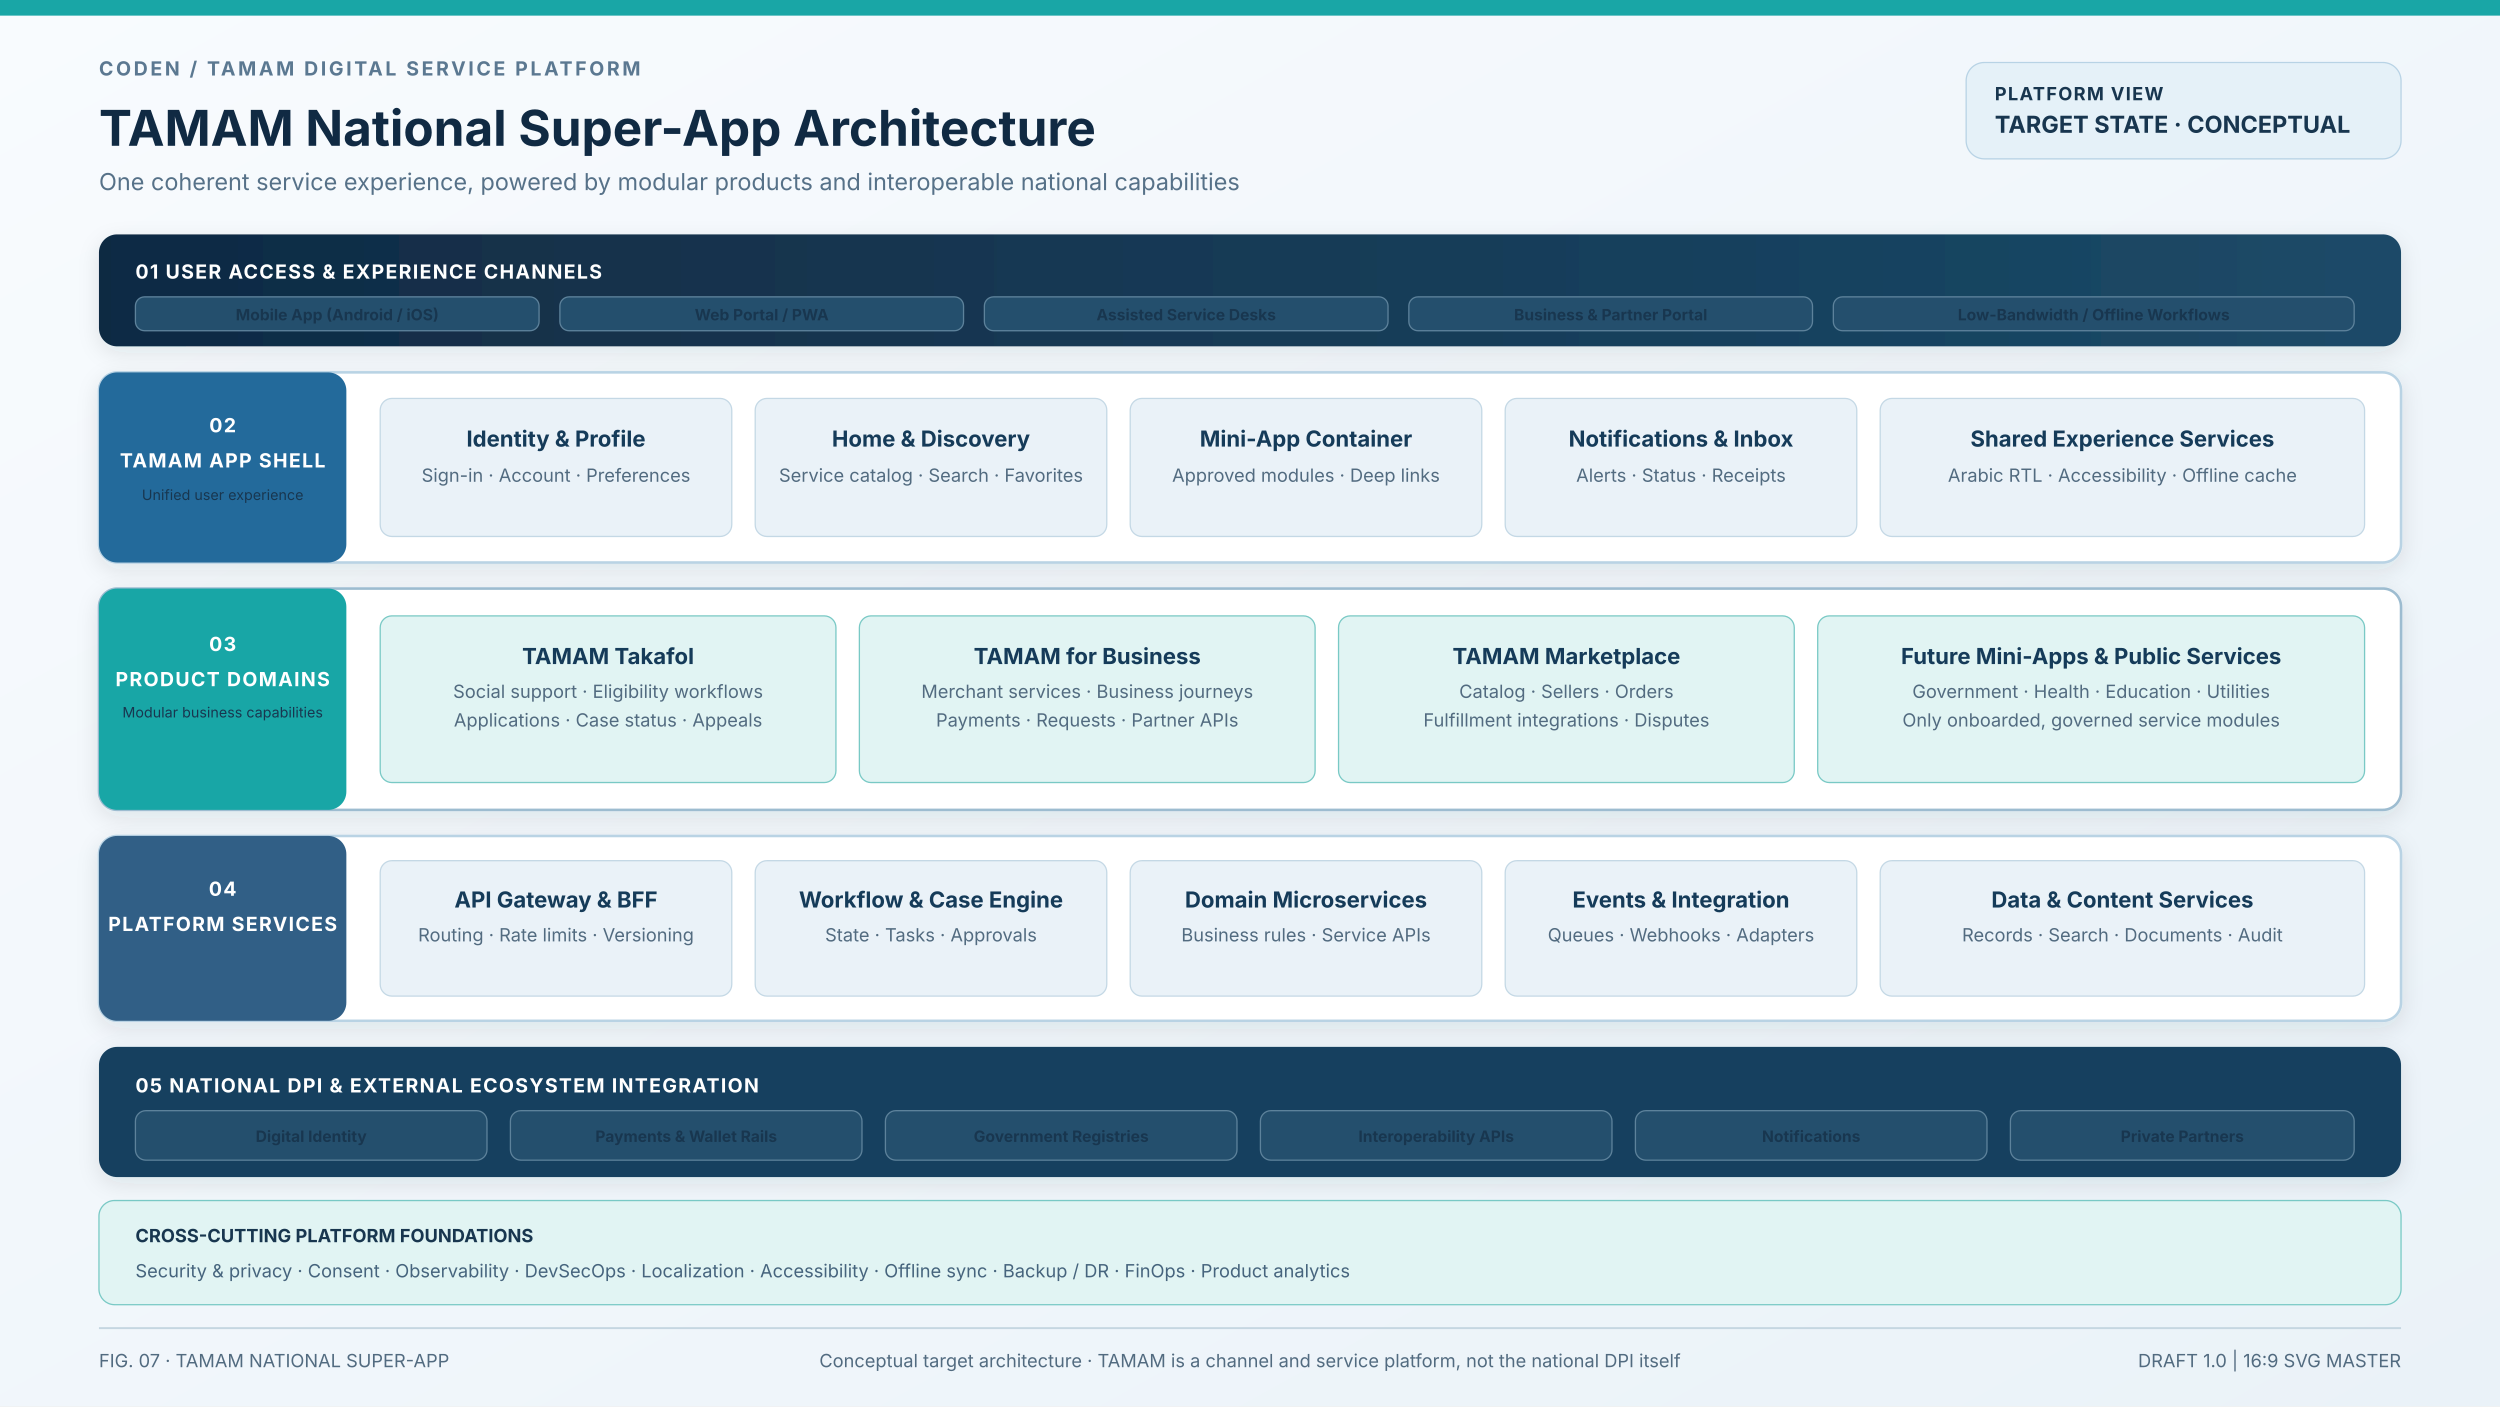
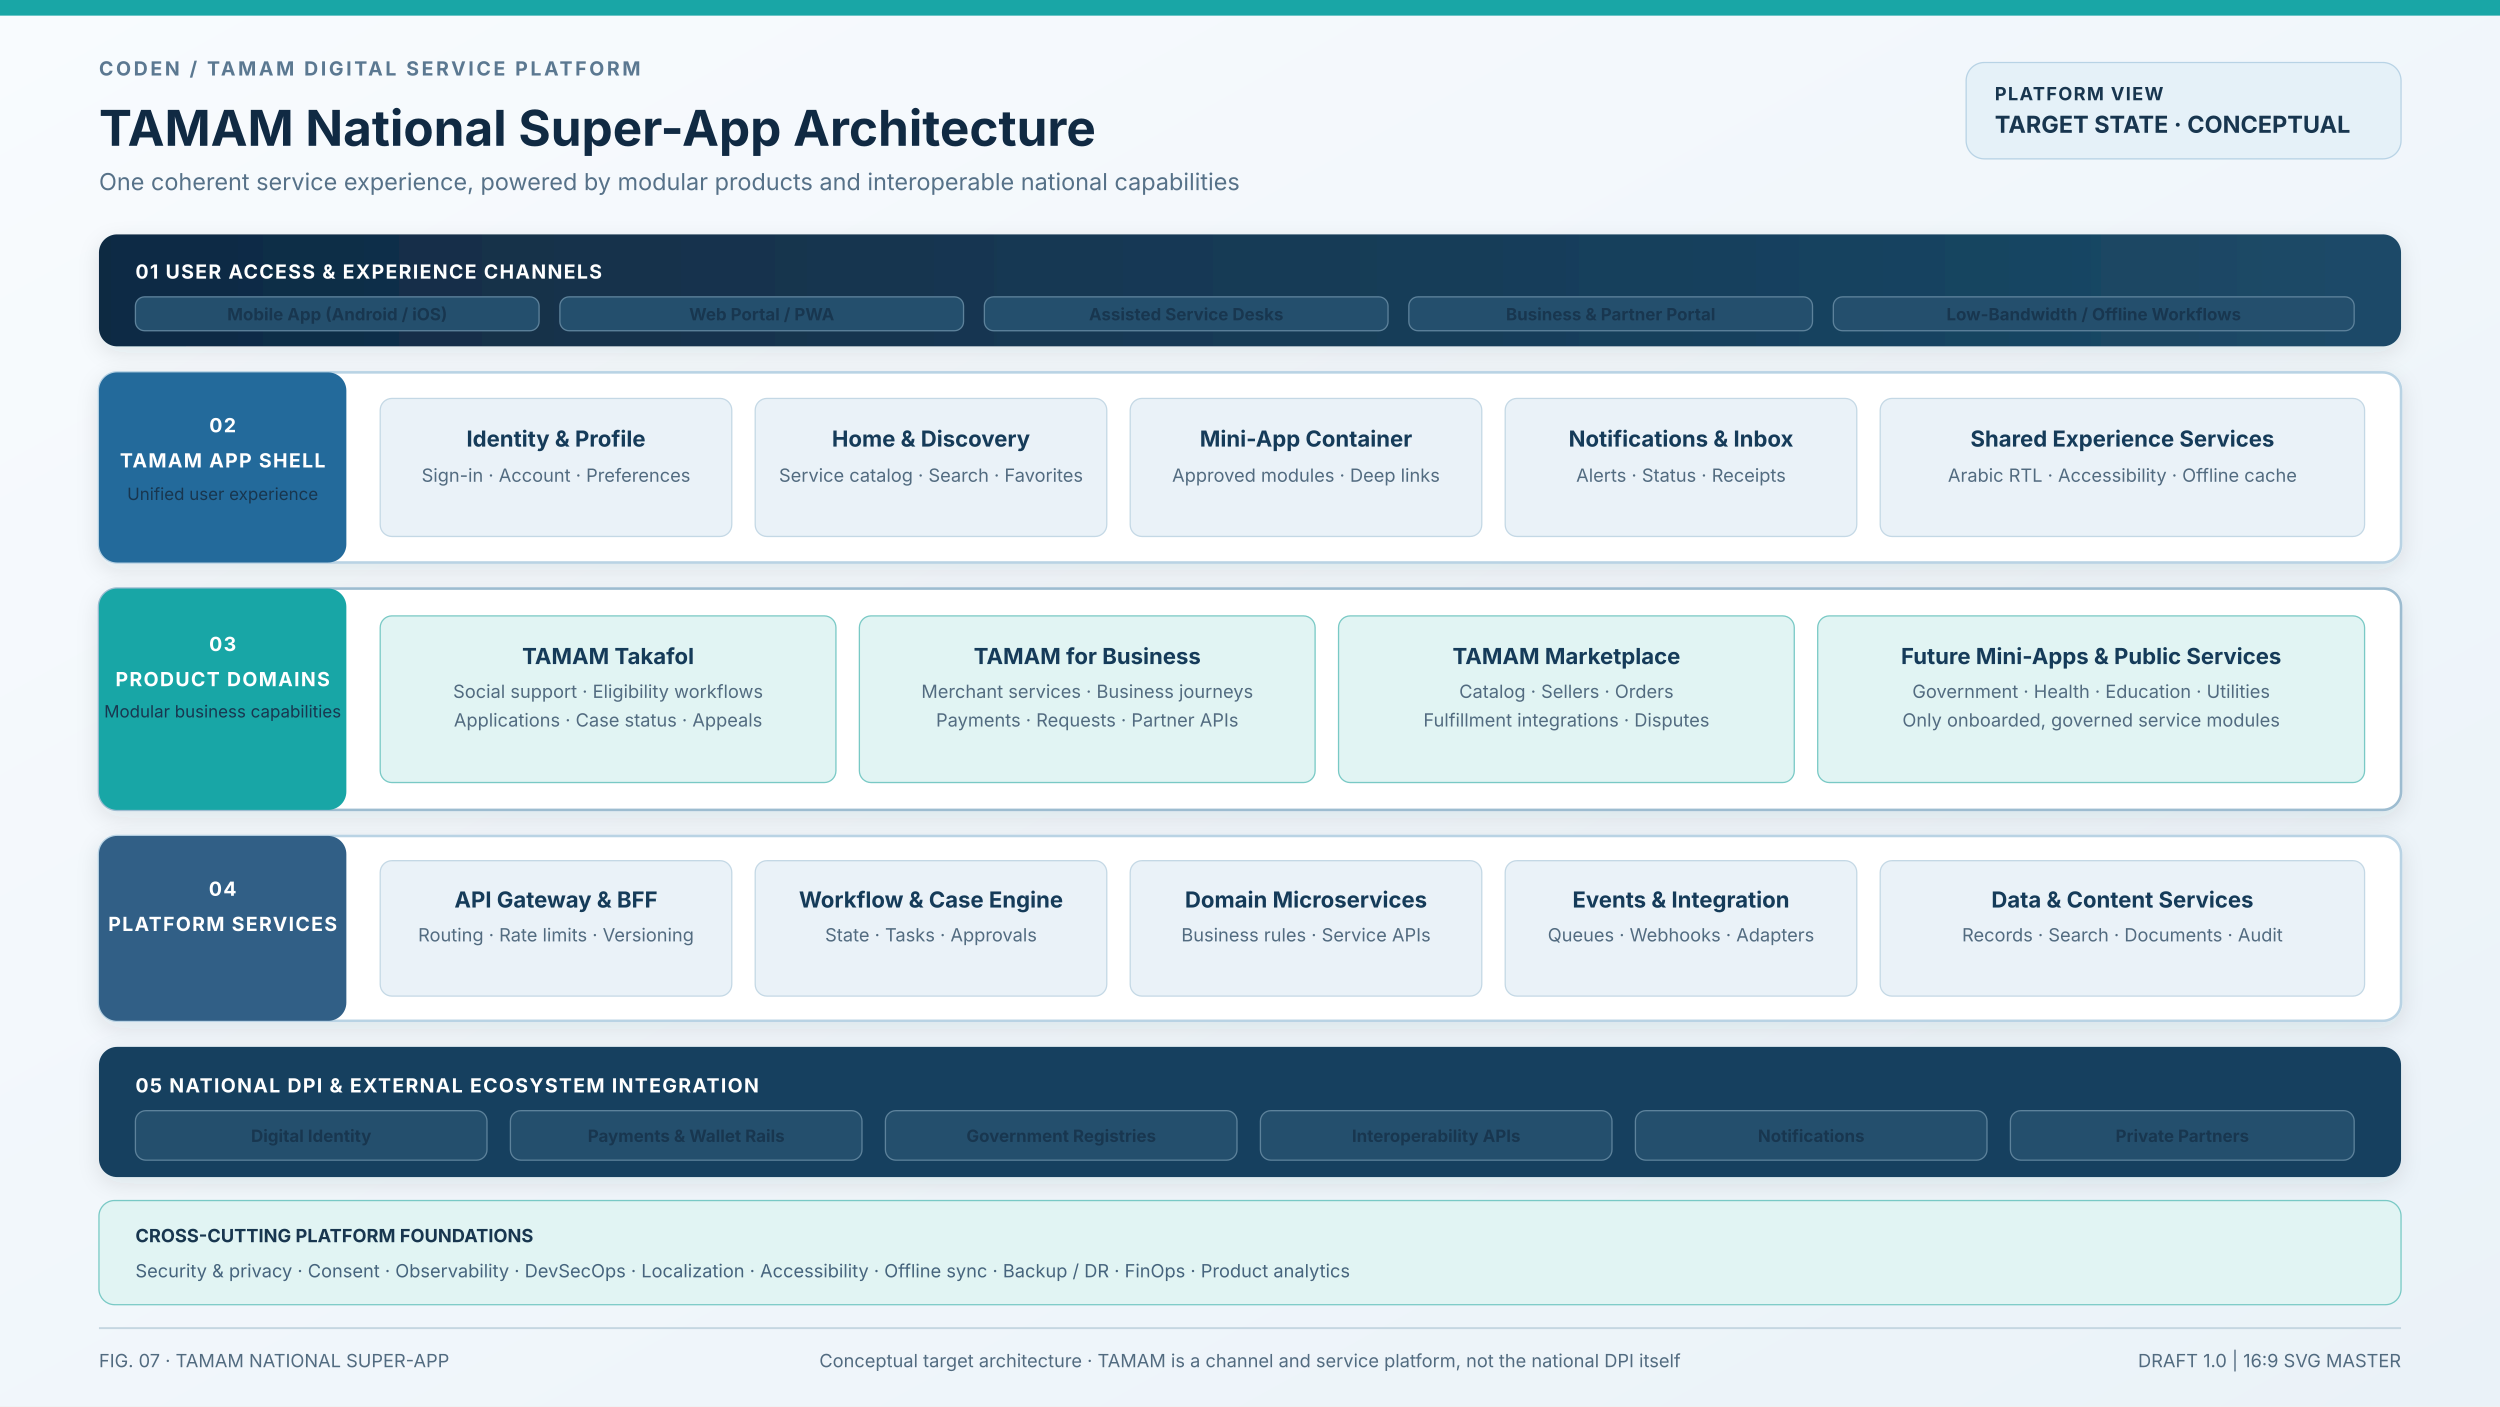
<svg xmlns="http://www.w3.org/2000/svg" width="1920" height="1080" viewBox="0 0 1920 1080" role="img" aria-labelledby="title desc">
  <defs>
    <linearGradient id="bg" x1="0" y1="0" x2="1" y2="1">
      <stop stop-color="#F8FBFE" />
      <stop offset="1" stop-color="#EAF2F8" />
    </linearGradient>
    <linearGradient id="navy" x1="0" y1="0" x2="1" y2="0">
      <stop stop-color="#102A43" />
      <stop offset="1" stop-color="#1B4A68" />
    </linearGradient>
    <filter id="shadow" x="-20%" y="-20%" width="140%" height="150%">
      <feDropShadow dx="0" dy="5" stdDeviation="8" flood-color="#102A43" flood-opacity=".10" />
    </filter>
    <marker id="arr" markerWidth="10" markerHeight="10" refX="8" refY="5" orient="auto">
      <path d="M0 0L10 5L0 10Z" fill="#3984B8" />
    </marker>
    <style>
 text{-webkit-font-smoothing:antialiased;text-rendering:geometricPrecision}
text{font-family:Inter,Arial,sans-serif;fill:#18364F}.ey{font-size:15px;font-weight:700;letter-spacing:2px;fill:#5B7891}.h{font-size:38px;font-weight:750;fill:#102A43}.sub{font-size:18px;fill:#567188}.sec{font-size:15px;font-weight:750;letter-spacing:1px;fill:#fff}.ct{font-size:17px;font-weight:750;fill:#153B59}.bd{font-size:14px;fill:#46647D}.sm{font-size:14px;fill:#526B80}.tag{font-size:14px;font-weight:750;letter-spacing:1px}.arr{fill:none;stroke:#3984B8;stroke-width:2.5;marker-end:url(#arr)}</style>
  </defs>
  <rect width="1920" height="1080" fill="url(#bg)" />
  <rect width="1920" height="12" fill="#19A6A6" />
  <text x="76" y="58" class="ey">CODEN  /  TAMAM DIGITAL SERVICE PLATFORM</text>
  <text x="76" y="112" class="h">TAMAM National Super-App Architecture</text>
  <text x="76" y="146" class="sub">One coherent service experience, powered by modular products and interoperable national capabilities</text>
  <g transform="translate(1510 48)">
    <rect width="334" height="74" rx="14" fill="#E5F1F8" stroke="#B8D3E5" />
    <text x="22" y="29" class="tag" fill="#176A91">PLATFORM VIEW</text>
    <text x="22" y="54" font-size="18" font-weight="750">TARGET STATE · CONCEPTUAL</text>
  </g>
  <g filter="url(#shadow)">
    <rect x="76" y="180" width="1768" height="86" rx="14" fill="url(#navy)" />
  </g>
  <text x="104" y="214" class="sec">01  USER ACCESS &amp; EXPERIENCE CHANNELS</text>
  <g fill="#244F6D" stroke="#5D829B">
    <rect x="104" y="228" width="310" height="26" rx="7" />
    <rect x="430" y="228" width="310" height="26" rx="7" />
    <rect x="756" y="228" width="310" height="26" rx="7" />
    <rect x="1082" y="228" width="310" height="26" rx="7" />
    <rect x="1408" y="228" width="400" height="26" rx="7" />
  </g>
-   <g text-anchor="middle" class="white" font-size="12" font-weight="650">
+   <g text-anchor="middle" class="white" font-size="13" font-weight="650">
    <text x="259" y="246">Mobile App (Android / iOS)</text>
    <text x="585" y="246">Web Portal / PWA</text>
    <text x="911" y="246">Assisted Service Desks</text>
    <text x="1237" y="246">Business &amp; Partner Portal</text>
    <text x="1608" y="246">Low-Bandwidth / Offline Workflows</text>
  </g>
  <g filter="url(#shadow)">
    <rect x="76" y="286" width="1768" height="146" rx="14" fill="#fff" stroke="#B9D3E4" stroke-width="2" />
  </g>
  <rect x="76" y="286" width="190" height="146" rx="14" fill="#236A9B" />
  <text x="171" y="332" text-anchor="middle" class="sec">02</text>
  <text x="171" y="359" text-anchor="middle" class="sec">TAMAM APP SHELL</text>
-   <text x="171" y="384" text-anchor="middle" font-size="11" fill="#fff">Unified user experience</text>
+   <text x="171" y="384" text-anchor="middle" font-size="13" fill="#fff">Unified user experience</text>
  <g fill="#EAF2F8" stroke="#C4D8E5">
    <rect x="292" y="306" width="270" height="106" rx="9" />
    <rect x="580" y="306" width="270" height="106" rx="9" />
    <rect x="868" y="306" width="270" height="106" rx="9" />
    <rect x="1156" y="306" width="270" height="106" rx="9" />
    <rect x="1444" y="306" width="372" height="106" rx="9" />
  </g>
  <g text-anchor="middle">
    <text x="427" y="343" class="ct">Identity &amp; Profile</text>
    <text x="427" y="370" class="sm">Sign-in · Account · Preferences</text>
    <text x="715" y="343" class="ct">Home &amp; Discovery</text>
    <text x="715" y="370" class="sm">Service catalog · Search · Favorites</text>
    <text x="1003" y="343" class="ct">Mini-App Container</text>
    <text x="1003" y="370" class="sm">Approved modules · Deep links</text>
    <text x="1291" y="343" class="ct">Notifications &amp; Inbox</text>
    <text x="1291" y="370" class="sm">Alerts · Status · Receipts</text>
    <text x="1630" y="343" class="ct">Shared Experience Services</text>
    <text x="1630" y="370" class="sm">Arabic RTL · Accessibility · Offline cache</text>
  </g>
  <g filter="url(#shadow)">
    <rect x="76" y="452" width="1768" height="170" rx="14" fill="#fff" stroke="#9DBCD0" stroke-width="2" />
  </g>
  <rect x="76" y="452" width="190" height="170" rx="14" fill="#18A6A6" />
  <text x="171" y="500" text-anchor="middle" class="sec">03</text>
  <text x="171" y="527" text-anchor="middle" class="sec">PRODUCT DOMAINS</text>
-   <text x="171" y="551" text-anchor="middle" font-size="11" fill="#fff">Modular business capabilities</text>
+   <text x="171" y="551" text-anchor="middle" font-size="13" fill="#fff">Modular business capabilities</text>
  <g fill="#E1F4F3" stroke="#79C9C5">
    <rect x="292" y="473" width="350" height="128" rx="9" />
    <rect x="660" y="473" width="350" height="128" rx="9" />
    <rect x="1028" y="473" width="350" height="128" rx="9" />
    <rect x="1396" y="473" width="420" height="128" rx="9" />
  </g>
  <g text-anchor="middle">
    <text x="467" y="510" class="ct">TAMAM Takafol</text>
    <text x="467" y="536" class="sm">Social support · Eligibility workflows</text>
    <text x="467" y="558" class="sm">Applications · Case status · Appeals</text>
    <text x="835" y="510" class="ct">TAMAM for Business</text>
    <text x="835" y="536" class="sm">Merchant services · Business journeys</text>
    <text x="835" y="558" class="sm">Payments · Requests · Partner APIs</text>
    <text x="1203" y="510" class="ct">TAMAM Marketplace</text>
    <text x="1203" y="536" class="sm">Catalog · Sellers · Orders</text>
    <text x="1203" y="558" class="sm">Fulfillment integrations · Disputes</text>
    <text x="1606" y="510" class="ct">Future Mini-Apps &amp; Public Services</text>
    <text x="1606" y="536" class="sm">Government · Health · Education · Utilities</text>
    <text x="1606" y="558" class="sm">Only onboarded, governed service modules</text>
  </g>
  <g filter="url(#shadow)">
    <rect x="76" y="642" width="1768" height="142" rx="14" fill="#fff" stroke="#B9D3E4" stroke-width="2" />
  </g>
  <rect x="76" y="642" width="190" height="142" rx="14" fill="#315F86" />
  <text x="171" y="688" text-anchor="middle" class="sec">04</text>
  <text x="171" y="715" text-anchor="middle" class="sec">PLATFORM SERVICES</text>
  <g fill="#EAF2F8" stroke="#C4D8E5">
    <rect x="292" y="661" width="270" height="104" rx="9" />
    <rect x="580" y="661" width="270" height="104" rx="9" />
    <rect x="868" y="661" width="270" height="104" rx="9" />
    <rect x="1156" y="661" width="270" height="104" rx="9" />
    <rect x="1444" y="661" width="372" height="104" rx="9" />
  </g>
  <g text-anchor="middle">
    <text x="427" y="697" class="ct">API Gateway &amp; BFF</text>
    <text x="427" y="723" class="sm">Routing · Rate limits · Versioning</text>
    <text x="715" y="697" class="ct">Workflow &amp; Case Engine</text>
    <text x="715" y="723" class="sm">State · Tasks · Approvals</text>
    <text x="1003" y="697" class="ct">Domain Microservices</text>
    <text x="1003" y="723" class="sm">Business rules · Service APIs</text>
    <text x="1291" y="697" class="ct">Events &amp; Integration</text>
    <text x="1291" y="723" class="sm">Queues · Webhooks · Adapters</text>
    <text x="1630" y="697" class="ct">Data &amp; Content Services</text>
    <text x="1630" y="723" class="sm">Records · Search · Documents · Audit</text>
  </g>
  <g filter="url(#shadow)">
    <rect x="76" y="804" width="1768" height="100" rx="14" fill="#173F5F" />
  </g>
  <text x="104" y="839" class="sec">05  NATIONAL DPI &amp; EXTERNAL ECOSYSTEM INTEGRATION</text>
  <g fill="#244F6D" stroke="#5D829B">
    <rect x="104" y="853" width="270" height="38" rx="8" />
    <rect x="392" y="853" width="270" height="38" rx="8" />
    <rect x="680" y="853" width="270" height="38" rx="8" />
    <rect x="968" y="853" width="270" height="38" rx="8" />
    <rect x="1256" y="853" width="270" height="38" rx="8" />
    <rect x="1544" y="853" width="264" height="38" rx="8" />
  </g>
-   <g text-anchor="middle" class="white" font-size="12" font-weight="650">
+   <g text-anchor="middle" class="white" font-size="13" font-weight="650">
    <text x="239" y="877">Digital Identity</text>
    <text x="527" y="877">Payments &amp; Wallet Rails</text>
    <text x="815" y="877">Government Registries</text>
    <text x="1103" y="877">Interoperability APIs</text>
    <text x="1391" y="877">Notifications</text>
    <text x="1676" y="877">Private Partners</text>
  </g>
  <rect x="76" y="922" width="1768" height="80" rx="12" fill="#E1F4F3" stroke="#79C9C5" />
  <text x="104" y="954" font-size="14" font-weight="750" fill="#087C80">CROSS-CUTTING PLATFORM FOUNDATIONS</text>
  <text x="104" y="981" class="bd">Security &amp; privacy · Consent · Observability · DevSecOps · Localization · Accessibility · Offline sync · Backup / DR · FinOps · Product analytics</text>
  <line x1="76" y1="1020" x2="1844" y2="1020" stroke="#C5D6E1" stroke-width="1.5" />
  <text x="76" y="1050" class="sm">FIG. 07  ·  TAMAM NATIONAL SUPER-APP</text>
  <text x="960" y="1050" text-anchor="middle" class="sm">Conceptual target architecture · TAMAM is a channel and service platform, not the national DPI itself</text>
  <text x="1844" y="1050" text-anchor="end" class="sm">DRAFT 1.0  |  16:9 SVG MASTER</text>
</svg>
